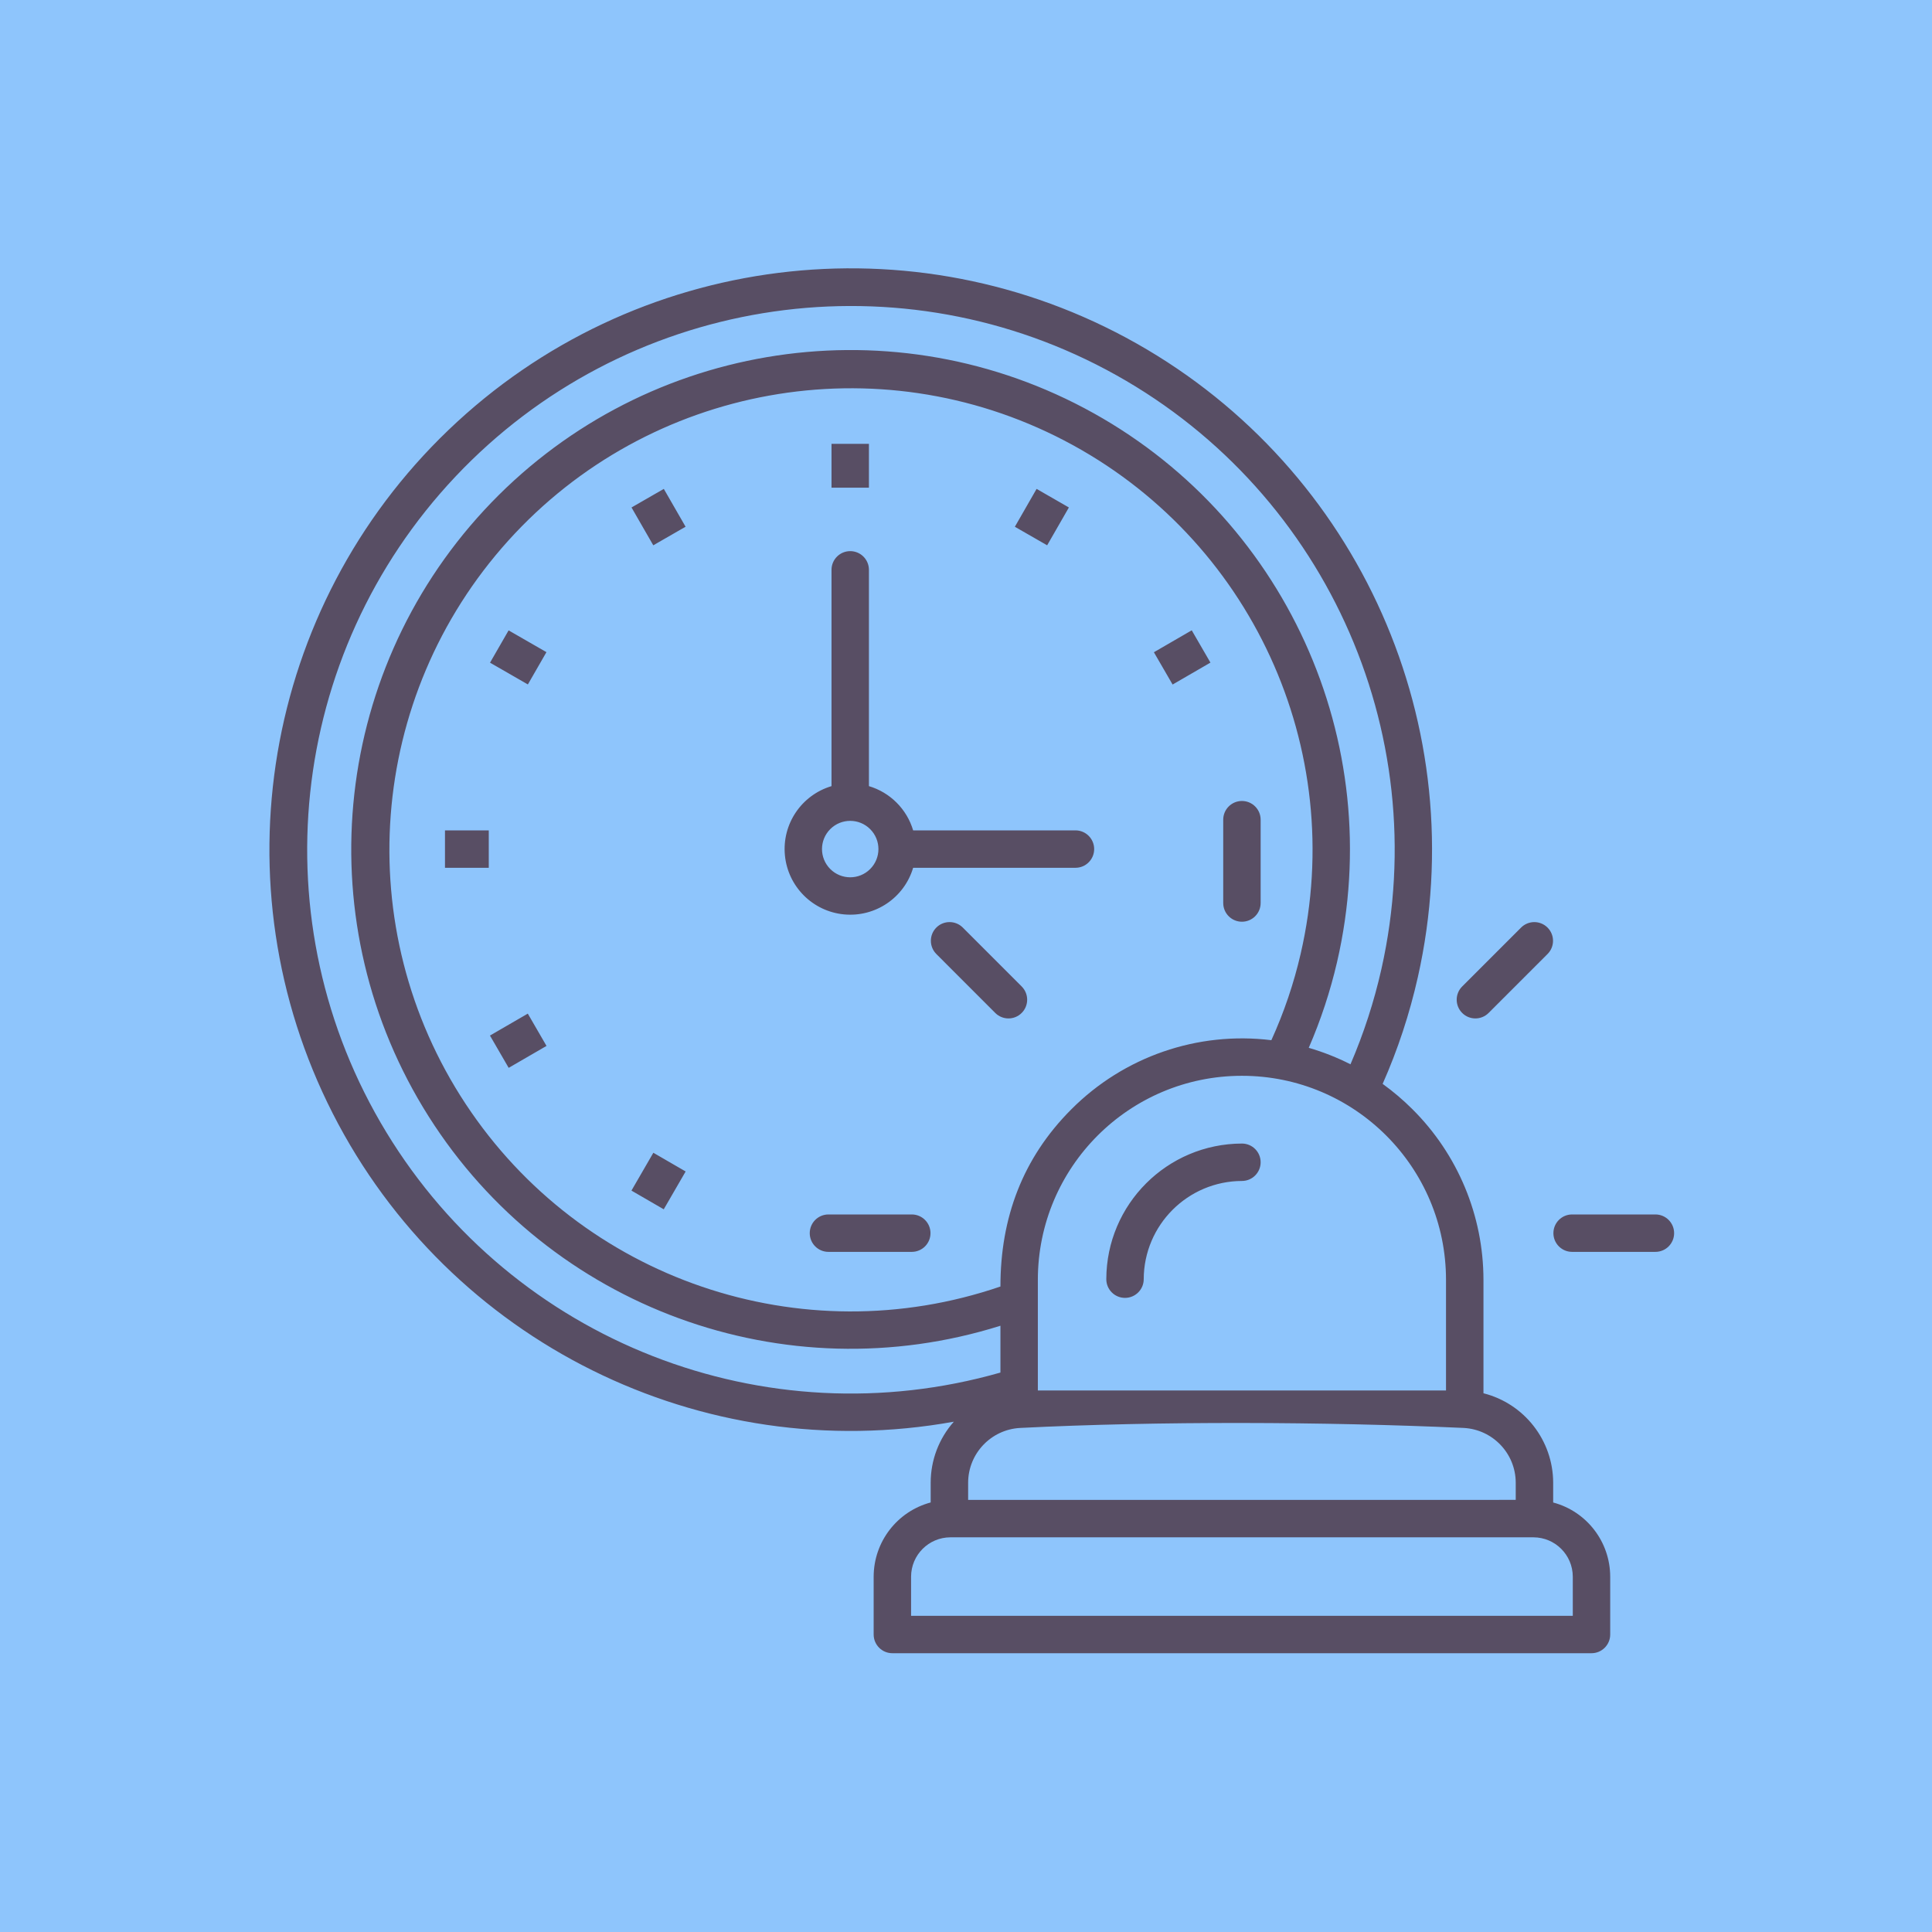
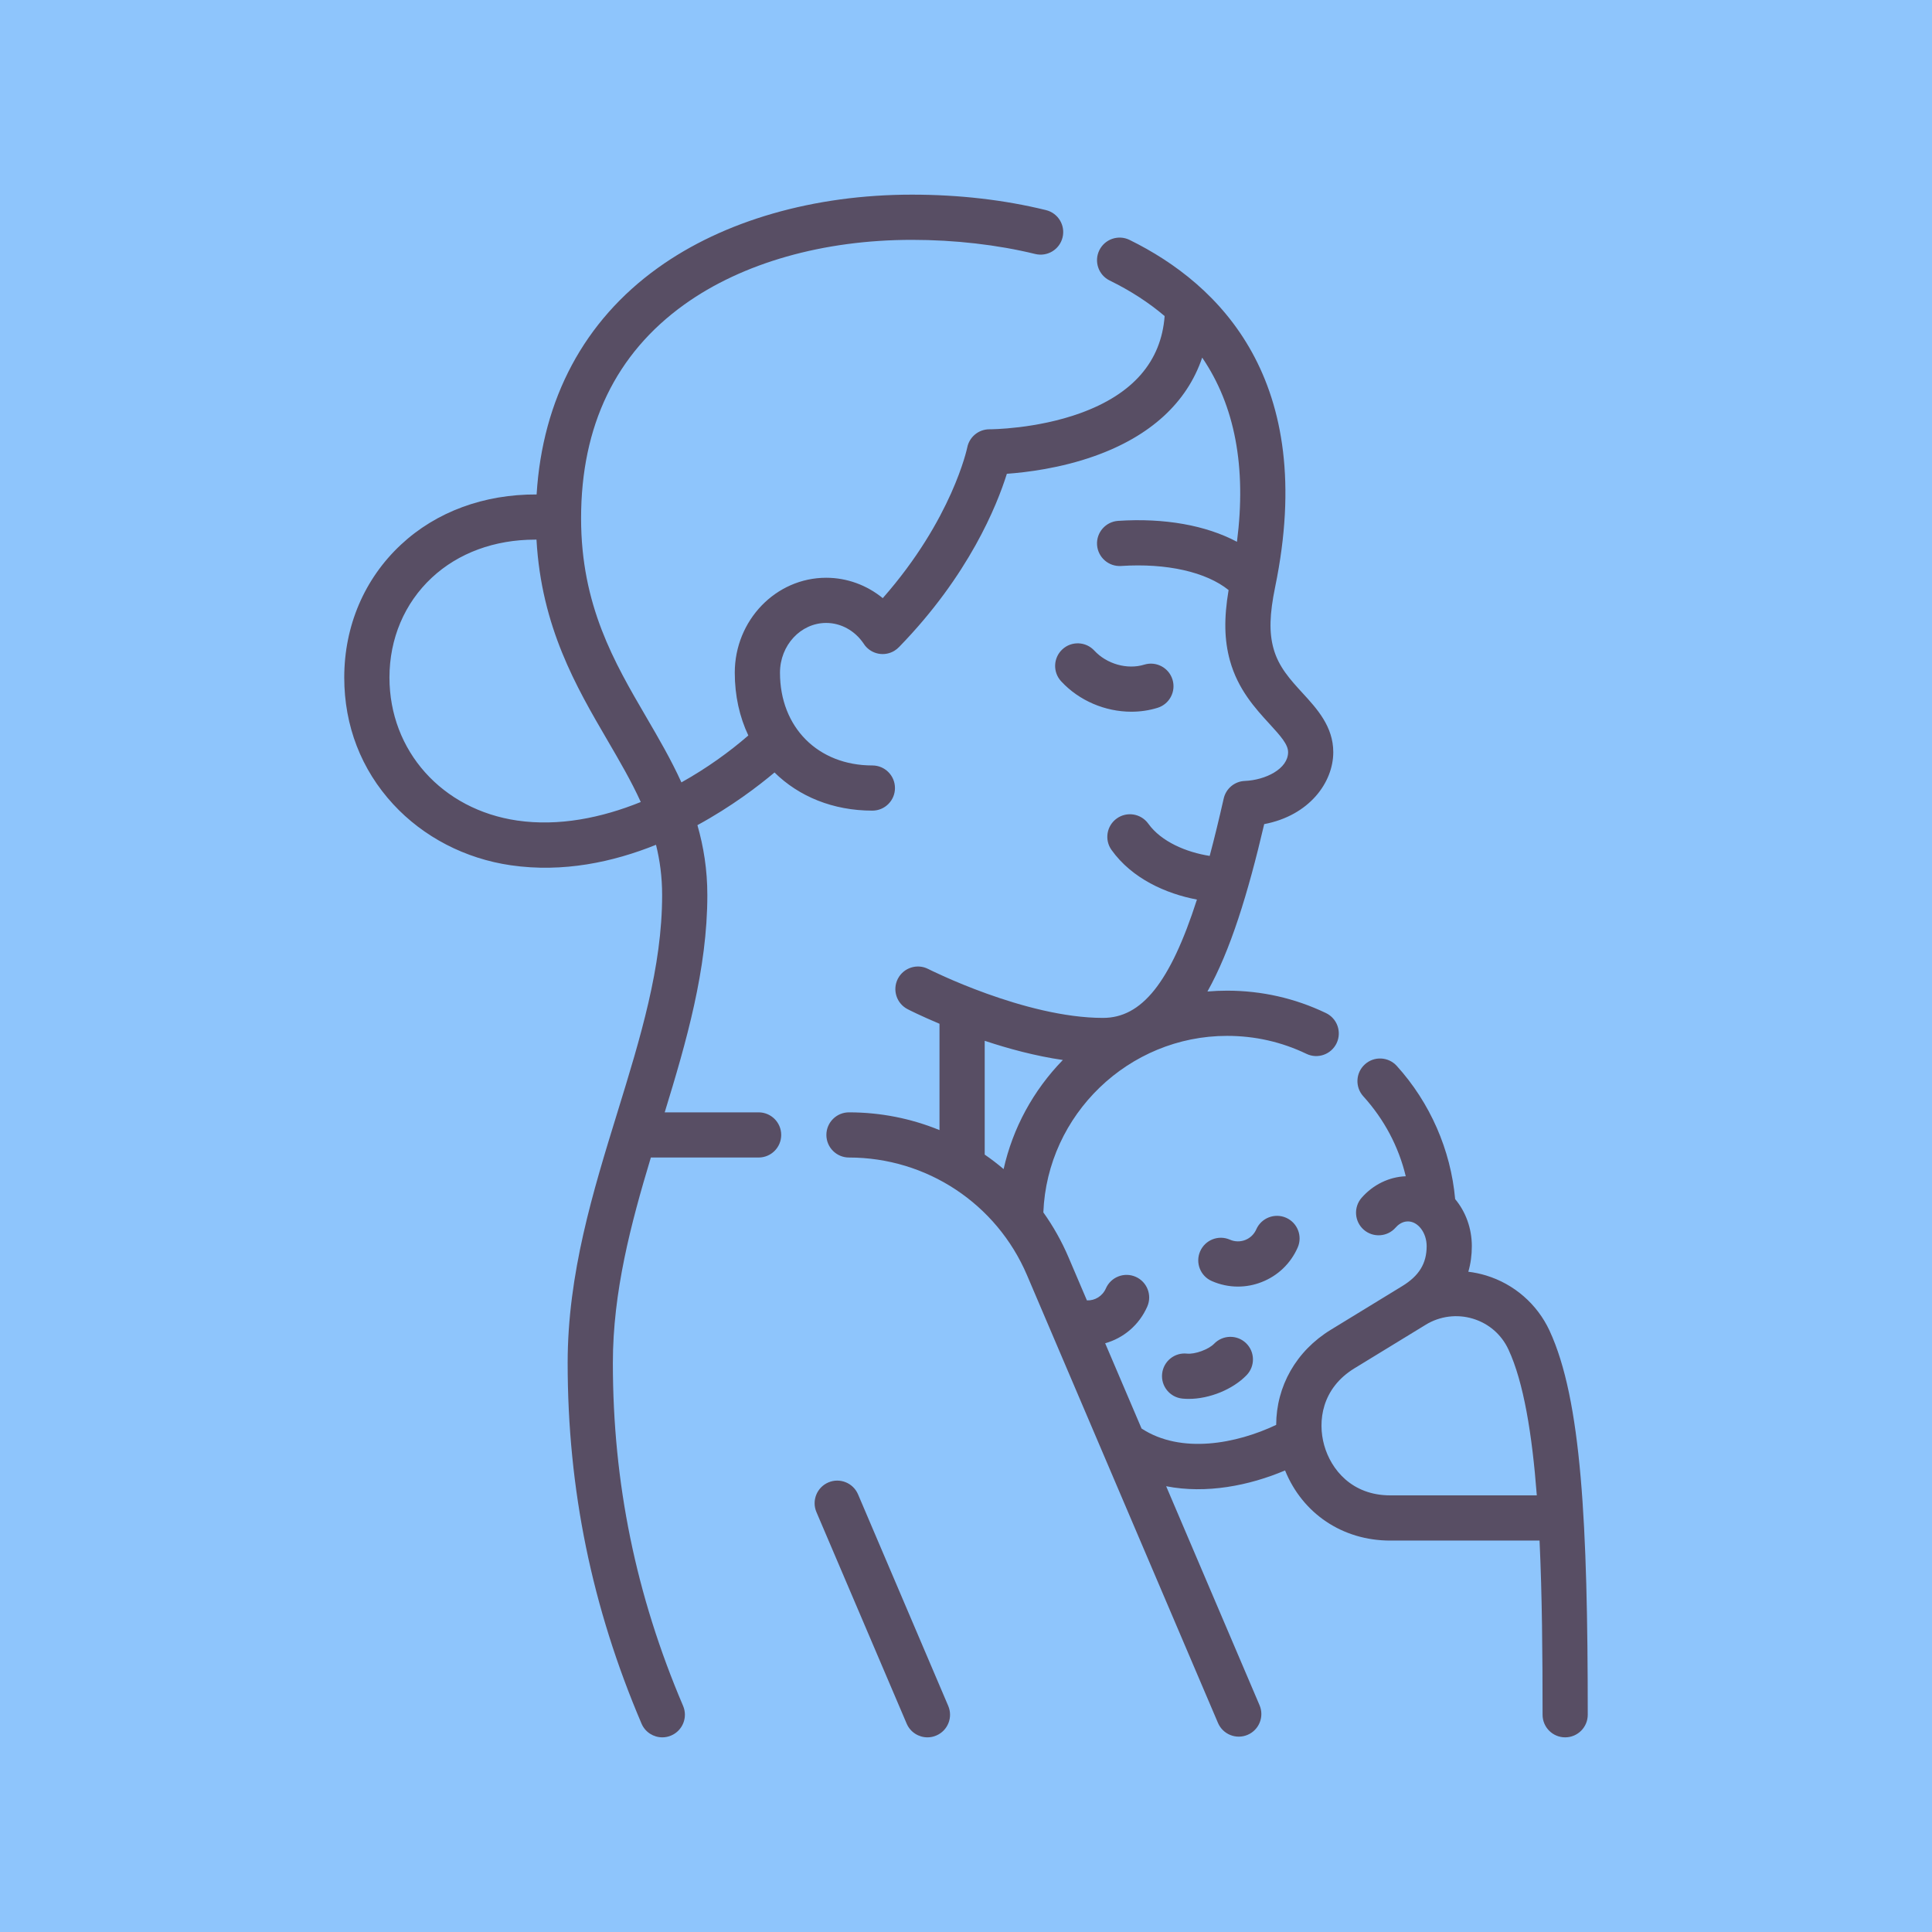
<svg xmlns="http://www.w3.org/2000/svg" width="60.00" height="60.00" viewBox="0 0 60.00 60.00">
-   <g transform="matrix(1 0 0 1 -214.6299 -5973.0)">
-     <g transform="matrix(1 0 0 1 214.6299 5973)">
+   <g transform="matrix(1 0 0 1 -214.6299 -6173.0)">
+     <g transform="matrix(1 0 0 1 214.6299 6173)">
      <rect x="0" y="0" width="60" height="60" rx="0" fill="rgb(142,197,252)" stroke="none" stroke-width="0" />
    </g>
-     <g transform="matrix(1 0 0 1 206.6412 5961.585)">
-       <path fill-rule="evenodd" d="M 33.812 25.199 L 34.974 25.199 L 34.974 26.56 L 33.812 26.56 L 33.812 25.199 Z M 27.601 27.175 L 28.604 26.598 L 29.28 27.773 L 28.277 28.35 L 27.601 27.175 Z M 23.207 31.995 L 23.784 30.992 C 24.176 31.217 24.567 31.443 24.959 31.668 L 24.382 32.671 C 23.991 32.446 23.599 32.221 23.207 31.995 Z M 21.808 38.365 L 21.808 37.203 L 23.168 37.203 L 23.168 38.365 L 21.808 38.365 Z M 23.786 44.578 L 23.205 43.575 L 24.38 42.894 L 24.961 43.897 L 23.786 44.578 Z M 28.602 48.971 L 27.599 48.39 L 28.279 47.215 L 29.282 47.796 L 28.602 48.971 Z M 44.999 30.99 L 45.58 31.993 L 44.405 32.674 L 43.824 31.671 L 44.999 30.99 Z M 40.181 26.598 L 41.184 27.175 C 40.959 27.567 40.734 27.958 40.509 28.35 L 39.506 27.774 C 39.731 27.382 39.956 26.99 40.181 26.598 Z M 36.347 37.203 L 41.388 37.203 C 41.709 37.203 41.969 37.463 41.969 37.784 C 41.969 38.105 41.709 38.365 41.388 38.365 L 36.347 38.365 C 36.069 39.299 35.168 39.906 34.197 39.812 C 33.227 39.718 32.459 38.95 32.365 37.979 C 32.271 37.009 32.877 36.108 33.812 35.829 L 33.812 29.112 C 33.812 28.791 34.072 28.531 34.393 28.531 C 34.714 28.531 34.974 28.791 34.974 29.112 L 34.974 35.829 C 35.634 36.026 36.15 36.542 36.347 37.202 Z M 35.012 37.164 C 34.67 36.822 34.115 36.822 33.773 37.164 C 33.431 37.506 33.431 38.061 33.773 38.403 C 34.115 38.746 34.67 38.746 35.012 38.404 C 35.355 38.061 35.355 37.506 35.012 37.164 Z M 39.058 51.368 C 39.058 49.242 39.744 47.382 41.26 45.866 C 42.889 44.23 45.181 43.437 47.472 43.719 C 47.864 42.857 48.169 41.958 48.382 41.035 C 49.853 34.671 46.835 28.117 41.043 25.097 C 35.251 22.078 28.149 23.356 23.774 28.205 C 19.398 33.055 18.854 40.25 22.452 45.702 C 26.049 51.154 32.878 53.485 39.058 51.369 Z M 39.058 54.041 L 39.058 52.587 C 32.351 54.697 25.063 52.03 21.302 46.089 C 17.541 40.148 18.248 32.42 23.024 27.26 C 27.8 22.1 35.451 20.799 41.664 24.091 C 47.877 27.383 51.098 34.443 49.512 41.293 C 49.3 42.206 49.006 43.097 48.633 43.956 C 49.08 44.086 49.514 44.257 49.929 44.468 C 50.34 43.513 50.662 42.522 50.89 41.508 C 52.558 34.088 49.059 26.468 42.345 22.897 C 35.631 19.325 27.357 20.683 22.136 26.213 C 16.916 31.743 16.035 40.08 19.987 46.579 C 23.938 53.077 31.745 56.132 39.058 54.041 Z M 40.22 54.597 L 40.22 51.163 C 40.22 47.662 43.058 44.825 46.558 44.825 C 50.058 44.825 52.896 47.662 52.896 51.163 L 52.896 54.597 L 40.22 54.597 Z M 55.614 59.158 L 37.502 59.158 C 36.83 59.161 36.286 59.705 36.283 60.377 L 36.283 61.596 L 56.833 61.596 L 56.833 60.377 C 56.83 59.705 56.286 59.161 55.614 59.158 Z M 56.224 58.076 L 56.224 57.459 C 56.22 56.148 55.329 55.006 54.059 54.684 L 54.059 51.163 C 54.058 49.174 53.265 47.268 51.855 45.865 C 51.568 45.578 51.258 45.314 50.928 45.076 C 51.4 44.01 51.765 42.899 52.021 41.762 C 53.768 33.993 50.218 25.997 43.284 22.081 C 36.35 18.166 27.67 19.257 21.92 24.766 C 16.17 30.274 14.709 38.9 18.323 45.995 C 21.938 53.091 29.774 56.98 37.611 55.567 C 37.148 56.089 36.892 56.762 36.892 57.459 L 36.892 58.075 C 35.85 58.354 35.124 59.297 35.121 60.377 L 35.121 62.176 C 35.121 62.497 35.381 62.757 35.702 62.757 L 57.414 62.757 C 57.735 62.757 57.995 62.497 57.995 62.176 L 57.995 60.377 C 57.992 59.298 57.266 58.354 56.223 58.076 Z M 38.055 57.996 L 38.055 57.46 C 38.058 56.555 38.766 55.81 39.669 55.761 C 43.964 55.545 49.147 55.566 53.448 55.761 C 54.35 55.811 55.058 56.555 55.061 57.459 L 55.061 57.995 L 38.055 57.996 Z M 43.508 51.141 C 43.508 51.462 43.247 51.722 42.927 51.722 C 42.606 51.722 42.346 51.462 42.346 51.141 C 42.351 48.817 44.234 46.935 46.558 46.929 C 46.879 46.929 47.139 47.189 47.139 47.51 C 47.139 47.83 46.879 48.091 46.558 48.091 C 44.876 48.096 43.513 49.459 43.508 51.141 Z M 47.139 39.459 C 47.139 39.78 46.879 40.04 46.558 40.04 C 46.237 40.04 45.977 39.78 45.977 39.459 L 45.977 36.871 C 45.977 36.551 46.237 36.29 46.558 36.29 C 46.879 36.29 47.139 36.551 47.139 36.871 L 47.139 39.459 Z M 39.719 42.051 L 37.889 40.221 C 37.662 39.995 37.294 39.995 37.068 40.221 C 36.841 40.448 36.841 40.816 37.068 41.043 L 38.897 42.873 C 39.124 43.1 39.492 43.1 39.718 42.873 C 39.945 42.646 39.945 42.278 39.718 42.051 Z M 36.305 49.131 C 36.626 49.131 36.886 49.391 36.886 49.712 C 36.886 50.033 36.626 50.293 36.305 50.293 L 33.717 50.293 C 33.396 50.293 33.136 50.033 33.136 49.712 C 33.136 49.391 33.396 49.131 33.717 49.131 L 36.305 49.131 Z M 56.812 50.293 C 56.491 50.293 56.231 50.033 56.231 49.712 C 56.231 49.391 56.491 49.131 56.812 49.131 L 59.399 49.131 C 59.72 49.131 59.98 49.391 59.98 49.712 C 59.98 50.033 59.72 50.293 59.399 50.293 L 56.812 50.293 Z M 54.219 42.873 C 53.992 43.1 53.624 43.1 53.398 42.873 C 53.171 42.646 53.171 42.278 53.398 42.051 L 55.227 40.222 C 55.454 39.995 55.822 39.995 56.049 40.222 C 56.276 40.449 56.276 40.816 56.049 41.043 L 54.219 42.873 Z" fill="rgb(88,78,100)" stroke="none" stroke-width="0" />
+     <g transform="matrix(1 0 0 1 175.6729 6179.045)">
+       <g>
+         <path d="M 67.76 47.91 C 67.487 47.91 67.228 47.75 67.114 47.483 L 64.312 40.914 C 64.16 40.558 64.326 40.145 64.683 39.993 C 65.039 39.841 65.452 40.007 65.604 40.363 L 68.405 46.933 C 68.557 47.289 68.392 47.701 68.035 47.853 C 67.945 47.892 67.852 47.91 67.76 47.91 Z M 59.526 47.91 C 59.253 47.91 58.993 47.75 58.88 47.483 C 57.336 43.865 56.586 40.2 56.586 36.28 C 56.586 33.514 57.371 30.966 58.131 28.502 C 58.845 26.183 59.52 23.992 59.52 21.753 C 59.52 21.191 59.451 20.677 59.33 20.191 C 57.999 20.727 56.448 21.063 54.821 20.827 C 53.404 20.622 52.107 19.949 51.169 18.932 C 50.174 17.854 49.648 16.493 49.648 14.996 C 49.648 13.395 50.273 11.93 51.408 10.871 C 52.507 9.845 53.993 9.303 55.622 9.311 C 55.805 6.341 57.097 3.919 59.389 2.274 C 61.431 0.808 64.233 3.24249267578125e-05 67.278 3.24249267578125e-05 C 68.74 3.24249267578125e-05 70.141 0.161 71.441 0.48 C 71.817 0.572 72.048 0.952 71.956 1.328 C 71.864 1.705 71.484 1.935 71.107 1.843 C 69.933 1.556 68.609 1.404 67.278 1.404 C 64.524 1.404 62.013 2.118 60.207 3.414 C 58.081 4.94 57.003 7.174 57.003 10.053 C 57.003 12.755 58.032 14.52 59.028 16.226 C 59.409 16.88 59.796 17.542 60.119 18.253 C 60.903 17.815 61.612 17.305 62.197 16.796 C 61.925 16.221 61.776 15.562 61.776 14.847 C 61.776 13.221 63.049 11.898 64.615 11.898 C 65.26 11.898 65.877 12.126 66.372 12.531 C 68.53 10.079 68.991 7.875 68.996 7.852 C 69.061 7.523 69.35 7.287 69.684 7.287 C 69.686 7.287 69.684 7.287 69.69 7.287 C 69.731 7.287 71.133 7.282 72.507 6.786 C 74.14 6.196 75.02 5.183 75.126 3.771 C 74.634 3.352 74.065 2.983 73.418 2.666 C 73.07 2.495 72.927 2.074 73.098 1.726 C 73.269 1.379 73.689 1.235 74.037 1.406 C 76.829 2.778 79.881 5.761 78.559 12.179 C 78.383 13.036 78.368 13.592 78.507 14.096 C 78.664 14.665 79.027 15.061 79.411 15.48 C 79.858 15.967 80.363 16.519 80.363 17.314 C 80.363 18.257 79.615 19.284 78.218 19.549 C 77.712 21.709 77.168 23.478 76.455 24.747 C 76.657 24.73 76.86 24.721 77.064 24.721 C 78.139 24.721 79.173 24.955 80.137 25.417 C 80.486 25.585 80.633 26.004 80.466 26.354 C 80.298 26.703 79.879 26.851 79.53 26.683 C 78.757 26.312 77.928 26.125 77.064 26.125 C 74.008 26.125 71.479 28.57 71.359 31.607 C 71.665 32.037 71.929 32.504 72.142 33.004 L 72.712 34.34 C 72.962 34.351 73.196 34.207 73.301 33.968 C 73.457 33.613 73.871 33.451 74.226 33.607 C 74.581 33.763 74.742 34.176 74.587 34.531 C 74.333 35.109 73.845 35.513 73.279 35.671 L 74.409 38.319 C 75.64 39.123 77.359 38.791 78.59 38.206 C 78.594 37.011 79.204 35.914 80.289 35.251 L 82.5 33.899 C 82.501 33.899 82.501 33.899 82.502 33.898 C 83.028 33.577 83.263 33.193 83.263 32.656 C 83.263 32.239 82.996 31.887 82.68 31.887 C 82.494 31.887 82.362 32.007 82.3 32.078 C 82.045 32.37 81.601 32.4 81.309 32.145 C 81.018 31.89 80.988 31.446 81.243 31.154 C 81.6 30.746 82.097 30.504 82.614 30.485 C 82.393 29.565 81.945 28.718 81.295 28.001 C 81.035 27.714 81.057 27.27 81.344 27.01 C 81.631 26.749 82.075 26.771 82.335 27.058 C 83.369 28.199 84.011 29.665 84.148 31.194 C 84.47 31.58 84.666 32.094 84.666 32.656 C 84.666 32.935 84.63 33.2 84.557 33.45 C 84.742 33.472 84.925 33.511 85.105 33.565 C 85.977 33.829 86.696 34.454 87.079 35.279 C 88.072 37.423 88.266 41.276 88.266 47.208 C 88.266 47.596 87.952 47.91 87.564 47.91 C 87.177 47.91 86.863 47.596 86.863 47.208 C 86.863 45.359 86.849 43.498 86.769 41.799 L 82.131 41.799 C 80.648 41.799 79.407 40.957 78.866 39.621 C 77.751 40.093 76.42 40.356 75.173 40.111 L 78.073 46.911 C 78.225 47.267 78.06 47.68 77.703 47.832 C 77.347 47.984 76.934 47.818 76.782 47.461 L 70.851 33.555 C 69.905 31.337 67.735 29.903 65.323 29.903 C 64.936 29.903 64.621 29.589 64.621 29.201 C 64.621 28.814 64.936 28.5 65.323 28.5 C 66.308 28.5 67.259 28.693 68.134 29.051 L 68.134 25.749 C 67.559 25.507 67.189 25.32 67.146 25.297 C 66.801 25.121 66.664 24.698 66.84 24.353 C 67.017 24.008 67.44 23.871 67.784 24.048 C 67.814 24.063 70.79 25.567 73.212 25.567 C 74.404 25.567 75.293 24.494 76.129 21.892 C 75.169 21.711 74.113 21.242 73.477 20.352 C 73.251 20.037 73.324 19.599 73.64 19.373 C 73.955 19.148 74.393 19.221 74.619 19.536 C 75.021 20.098 75.809 20.425 76.525 20.536 C 76.67 19.992 76.814 19.399 76.96 18.755 C 77.03 18.445 77.298 18.221 77.615 18.208 C 78.262 18.181 78.96 17.832 78.96 17.314 C 78.96 17.077 78.738 16.823 78.376 16.429 C 77.942 15.955 77.401 15.364 77.154 14.47 C 76.978 13.833 76.964 13.163 77.112 12.28 C 76.415 11.718 75.188 11.439 73.774 11.532 C 73.388 11.557 73.053 11.264 73.027 10.877 C 73.002 10.491 73.295 10.157 73.682 10.131 C 75.123 10.036 76.412 10.27 77.372 10.781 C 77.67 8.462 77.308 6.55 76.292 5.061 C 75.82 6.457 74.686 7.501 72.948 8.119 C 71.885 8.497 70.839 8.625 70.226 8.669 C 69.919 9.65 69.049 11.818 66.882 14.045 C 66.838 14.092 66.787 14.133 66.731 14.167 C 66.428 14.349 66.038 14.278 65.819 14.001 C 65.803 13.981 65.788 13.96 65.775 13.938 C 65.504 13.539 65.072 13.301 64.615 13.301 C 63.823 13.301 63.18 13.995 63.18 14.847 C 63.18 16.543 64.36 17.727 66.049 17.727 C 66.437 17.727 66.751 18.041 66.751 18.429 C 66.751 18.816 66.437 19.13 66.049 19.13 C 64.825 19.13 63.767 18.69 63.01 17.945 C 62.512 18.364 61.677 19.003 60.616 19.581 C 60.807 20.246 60.924 20.962 60.924 21.753 C 60.924 24.058 60.271 26.313 59.6 28.5 L 62.516 28.5 C 62.904 28.5 63.218 28.814 63.218 29.201 C 63.218 29.589 62.904 29.903 62.516 29.903 L 59.17 29.903 C 58.549 31.96 57.99 34.079 57.99 36.28 C 57.99 40.007 58.703 43.492 60.171 46.933 C 60.323 47.289 60.157 47.701 59.801 47.853 C 59.711 47.892 59.618 47.91 59.526 47.91 Z M 83.233 35.097 L 81.021 36.449 C 80.006 37.069 79.871 38.092 80.082 38.842 C 80.293 39.593 80.942 40.395 82.132 40.395 L 86.684 40.395 C 86.538 38.49 86.276 36.884 85.805 35.869 C 85.588 35.4 85.195 35.059 84.699 34.908 C 84.207 34.759 83.674 34.827 83.235 35.095 C 83.235 35.095 83.235 35.096 83.234 35.096 C 83.234 35.096 83.233 35.096 83.233 35.097 Z M 69.538 29.812 C 69.741 29.952 69.937 30.102 70.125 30.262 C 70.41 28.993 71.04 27.825 71.965 26.874 C 71.115 26.751 70.274 26.523 69.538 26.278 L 69.538 29.812 Z M 55.574 10.714 C 54.318 10.714 53.191 11.127 52.366 11.897 C 51.518 12.688 51.052 13.789 51.052 14.996 C 51.052 17.273 52.684 19.099 55.022 19.438 C 56.306 19.624 57.633 19.358 58.857 18.862 C 58.565 18.219 58.201 17.595 57.815 16.933 C 56.853 15.284 55.771 13.43 55.618 10.714 C 55.603 10.714 55.589 10.714 55.574 10.714 Z M 75.877 37.399 C 75.807 37.399 75.739 37.396 75.672 37.389 C 75.287 37.348 75.007 37.002 75.048 36.617 C 75.089 36.231 75.434 35.951 75.82 35.993 C 76.066 36.019 76.49 35.864 76.662 35.687 C 76.931 35.408 77.375 35.399 77.654 35.668 C 77.933 35.937 77.941 36.381 77.672 36.661 C 77.243 37.106 76.516 37.399 75.877 37.399 Z M 77.402 33.911 C 77.126 33.911 76.85 33.854 76.59 33.739 C 76.235 33.584 76.073 33.17 76.229 32.815 C 76.385 32.46 76.798 32.298 77.153 32.454 C 77.305 32.521 77.474 32.524 77.629 32.464 C 77.784 32.403 77.905 32.286 77.972 32.134 C 78.128 31.779 78.542 31.618 78.897 31.773 C 79.252 31.929 79.413 32.343 79.258 32.698 C 79.04 33.193 78.643 33.575 78.139 33.771 C 77.901 33.865 77.651 33.911 77.402 33.911 Z M 74.092 16.058 C 73.283 16.058 72.471 15.719 71.911 15.112 C 71.648 14.827 71.666 14.383 71.951 14.12 C 72.235 13.858 72.679 13.875 72.942 14.16 C 73.329 14.579 73.967 14.758 74.493 14.596 C 74.863 14.482 75.256 14.69 75.37 15.06 C 75.484 15.43 75.276 15.823 74.906 15.937 C 74.642 16.019 74.367 16.058 74.092 16.058 Z" fill="rgb(88,78,100)" stroke="none" stroke-width="0" />
+       </g>
    </g>
  </g>
</svg>
